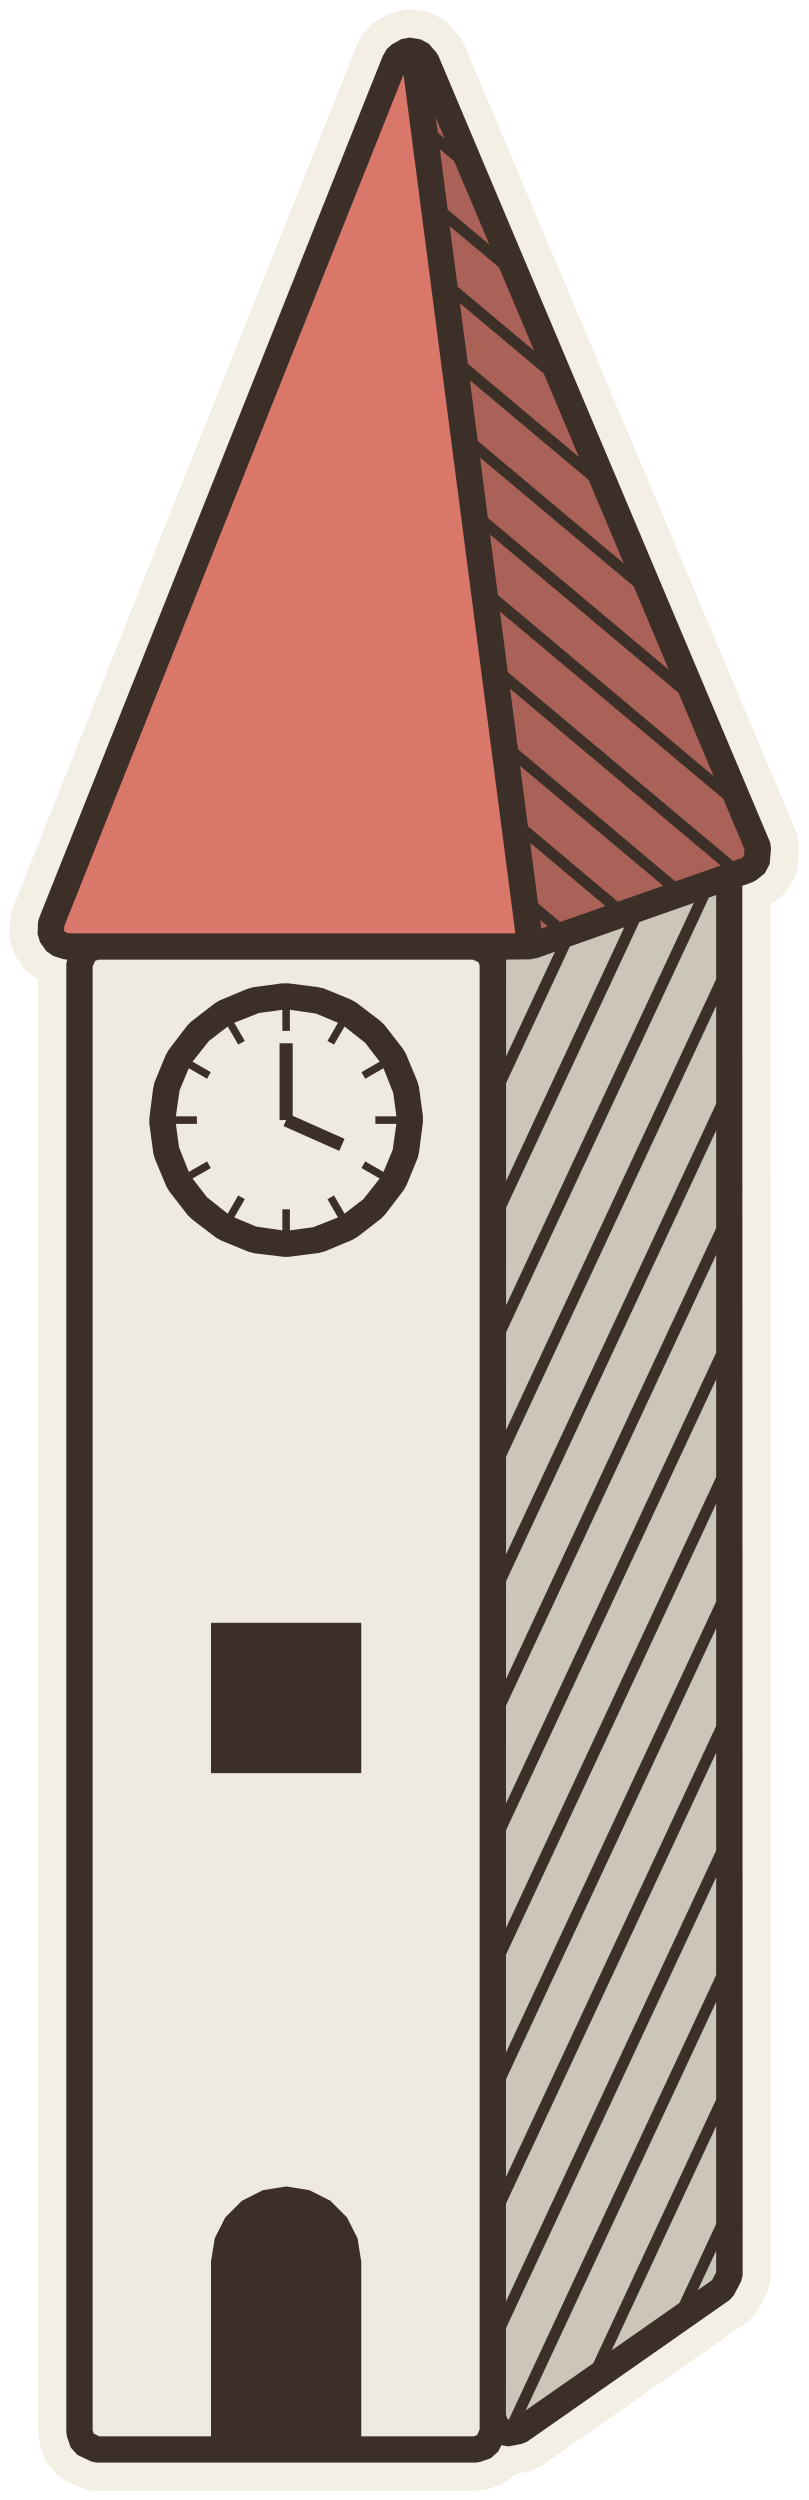
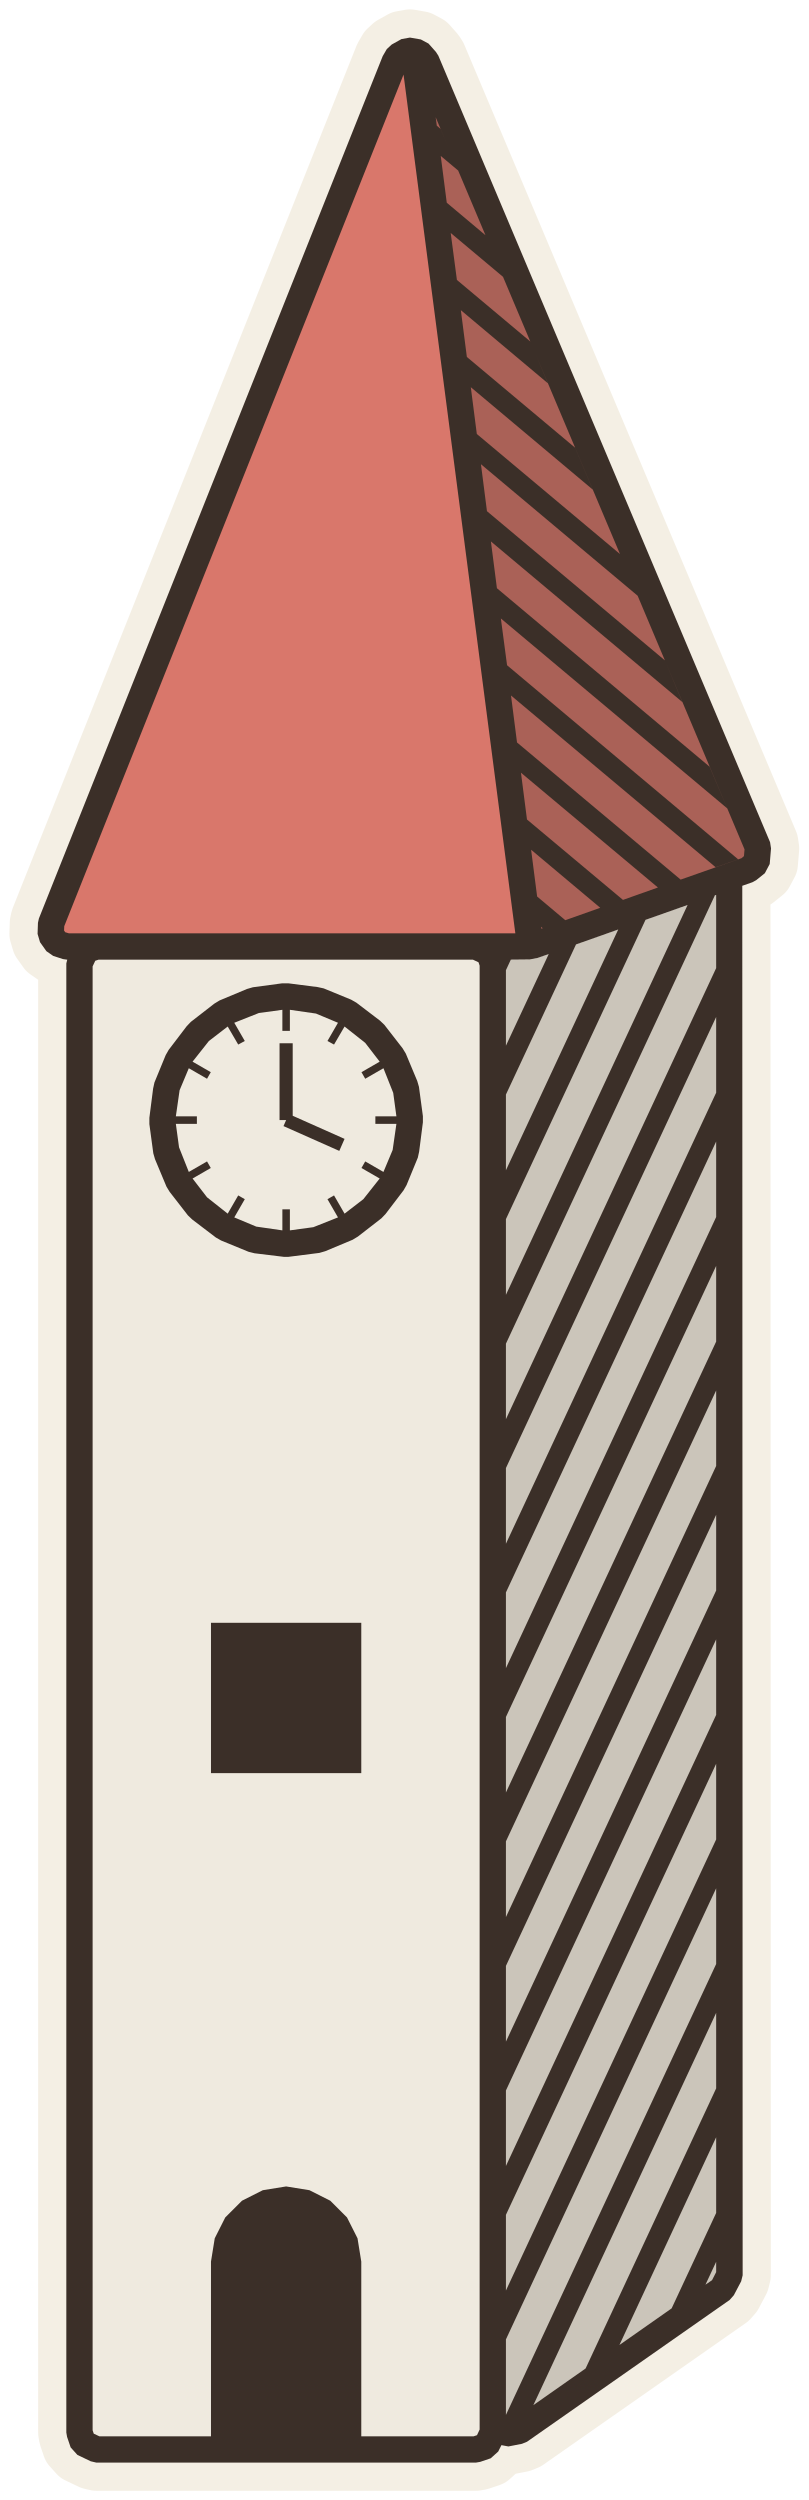
<svg xmlns="http://www.w3.org/2000/svg" viewBox="-15.23 -130.38 43.04 133.07" data-palette="wall:#EFEADF;roof:#D9776B;wood:#C9A97C;earth:#94744F;water:#8FB0B8;flag:#4A3B32;ink:#3B2F28;halo:#F4EFE4">
  <path data-role="sil" fill="#F4EFE4" stroke="#F4EFE4" stroke-width="3" stroke-linejoin="round" d="M10.33 0.66L10.89 0.47L11.29 0.11L11.46 -0.23L11.83 -0.16L12.55 -0.3L12.82 -0.41L23.61 -7.96L23.83 -8.21L24.22 -8.95L24.3 -9.27L24.28 -83.23L24.82 -83.42L25.02 -83.53L25.48 -83.9L25.74 -84.39L25.81 -85.22L25.76 -85.55L8.1 -127.42L7.97 -127.62L7.58 -128.06L7.17 -128.28L6.59 -128.38L6.14 -128.3L5.62 -128.01L5.36 -127.77L5.14 -127.39L-13.16 -81.49L-13.21 -81.26L-13.23 -80.67L-13.1 -80.23L-12.76 -79.75L-12.4 -79.5L-11.88 -79.33L-11.65 -79.3L-11.7 -79.1L-11.7 -0.9L-11.66 -0.67L-11.47 -0.11L-11.11 0.29L-10.4 0.63L-10.1 0.7L10.1 0.7Z" />
  <path data-role="wall" fill="#EFEADF" d="M10.66 -0.19L11 -0.9L11 -79.1L10.93 -79.3L-10.9 -79.3L-11 -79.1L-11 -0.9L-10.81 -0.34L-10.1 0L10.1 0ZM0.21 -63.48L-0.21 -63.48L-1.77 -63.69L-2.08 -63.78L-3.54 -64.39L-3.82 -64.56L-5.07 -65.53L-5.29 -65.76L-6.25 -67.02L-6.41 -67.3L-7.01 -68.76L-7.08 -69.08L-7.28 -70.64L-7.28 -70.97L-7.07 -72.53L-6.98 -72.84L-6.37 -74.3L-6.2 -74.58L-5.23 -75.83L-5 -76.05L-3.74 -77.01L-3.46 -77.17L-2 -77.77L-1.68 -77.84L-0.12 -78.04L0.21 -78.04L1.77 -77.83L2.08 -77.74L3.54 -77.13L3.82 -76.96L5.07 -75.99L5.29 -75.76L6.25 -74.5L6.41 -74.22L7.01 -72.76L7.08 -72.44L7.28 -70.88L7.28 -70.55L7.07 -68.99L6.98 -68.68L6.37 -67.22L6.2 -66.94L5.23 -65.69L5 -65.47L3.74 -64.51L3.46 -64.35L2 -63.75L1.68 -63.67ZM1.59 -64.37L1.81 -64.43L3.19 -65L3.4 -65.12L4.57 -66.02L4.74 -66.19L5.64 -67.36L5.76 -67.57L6.33 -68.94L6.39 -69.17L6.58 -70.64L6.58 -70.88L6.39 -72.35L6.33 -72.58L5.76 -73.95L5.64 -74.16L4.74 -75.33L4.57 -75.5L3.4 -76.4L3.19 -76.52L1.81 -77.09L1.59 -77.15L0.12 -77.34L-0.12 -77.34L-1.59 -77.15L-1.81 -77.09L-3.19 -76.52L-3.4 -76.4L-4.57 -75.5L-4.74 -75.33L-5.64 -74.16L-5.76 -73.95L-6.33 -72.58L-6.39 -72.35L-6.58 -70.88L-6.58 -70.64L-6.39 -69.17L-6.33 -68.94L-5.76 -67.57L-5.64 -67.36L-4.74 -66.19L-4.57 -66.02L-3.4 -65.12L-3.19 -65L-1.81 -64.43L-1.59 -64.37L-0.12 -64.18L0.12 -64.18Z" />
  <path data-role="wall-shade" fill="#cbc5ba" d="M12.41 -0.99L23.21 -8.53L23.59 -9.27L23.59 -82.99L13.26 -79.36L12.85 -79.3L11.67 -79.3L11.7 -79.1L11.69 -0.85Z" />
  <path data-role="roof" fill="#D9776B" d="M5.96 -127.4L5.79 -127.13L-12.51 -81.23L-12.53 -80.64L-12.19 -80.16L-11.67 -80L12.85 -80L13 -80.03L6.8 -127.63L6.47 -127.69Z" />
  <path data-role="roof-shade" fill="#aa6157" d="M13.14 -80.05L24.58 -84.08L25.05 -84.45L25.11 -85.28L7.45 -127.15L7.06 -127.59L6.8 -127.63L13 -80.03Z" />
-   <path data-role="ink" fill="#3B2F28" d="M10.3 -78.98L10.3 -1.06L10.16 -0.76L9.98 -0.7L4 -0.7L4 -10L3.8 -11.24L3.24 -12.35L2.35 -13.24L1.24 -13.8L0 -14L-1.24 -13.8L-2.35 -13.24L-3.24 -12.35L-3.8 -11.24L-4 -10L-4 -0.7L-9.94 -0.7L-10.24 -0.84L-10.3 -1.02L-10.3 -78.94L-10.16 -79.24L-9.98 -79.3L-11.65 -79.3L-11.7 -79.1L-11.7 -0.9L-11.66 -0.67L-11.47 -0.11L-11.11 0.29L-10.4 0.63L-10.1 0.7L10.1 0.7L10.33 0.66L10.89 0.47L11.29 0.11L11.46 -0.23L11.83 -0.16L12.55 -0.3L12.82 -0.41L23.61 -7.96L23.83 -8.21L24.22 -8.95L24.3 -9.27L24.28 -83.23L22.89 -82.75L22.89 -78.26L11.7 -54.25L11.7 -52.83L22.89 -76.84L22.89 -71.63L11.7 -47.63L11.7 -46.2L22.89 -70.21L22.89 -65.01L11.7 -41L11.7 -39.58L22.89 -63.59L22.89 -58.38L11.7 -34.38L11.7 -32.95L22.89 -56.96L22.89 -51.76L11.7 -27.75L11.7 -26.33L22.89 -50.34L22.89 -45.13L11.7 -21.12L11.7 -19.7L22.89 -43.71L22.89 -38.51L11.7 -14.5L11.7 -13.08L22.89 -37.09L22.89 -31.88L11.7 -7.87L11.7 -6.45L22.89 -30.46L22.89 -25.25L11.86 -1.6L12.14 -1.65L12.75 -2.08L22.89 -23.83L22.89 -18.63L16.35 -4.59L17.33 -5.28L22.89 -17.21L22.89 -12L20.93 -7.79L21.91 -8.48L22.89 -10.58L22.89 -9.44L22.67 -9.01L12.14 -1.65L11.83 -1.59L11.78 -1.63L11.7 -1.84L11.71 -79.3L12.96 -79.31L13.38 -79.39L14.31 -79.72L11.7 -74.13L11.7 -72.71L15.1 -80L18 -81.02L11.7 -67.5L11.7 -66.08L18.8 -81.3L21.7 -82.32L11.7 -60.88L11.7 -59.45L22.5 -82.6L24.82 -83.42L25.02 -83.53L25.48 -83.9L25.74 -84.39L25.81 -85.22L25.76 -85.55L8.1 -127.42L7.97 -127.62L7.58 -128.06L7.17 -128.28L6.59 -128.38L6.14 -128.3L5.62 -128.01L5.36 -127.77L5.14 -127.39L-13.16 -81.49L-13.21 -81.26L-13.23 -80.67L-13.1 -80.23L-12.76 -79.75L-12.4 -79.5L-11.88 -79.33L-11.67 -79.3L9.94 -79.3L10.24 -79.16ZM10.2 -106.91L9.78 -110.14L16.11 -104.83L15.6 -106.04L9.67 -111.02L9.25 -114.24L13.72 -110.49L13.21 -111.7L9.13 -115.12L8.71 -118.34L11.34 -116.14L10.82 -117.36L8.6 -119.22L8.18 -122.44L8.95 -121.8L8.44 -123.01L8.07 -123.32L7.96 -124.14L17.98 -100.38ZM-11.56 -80.7L-11.76 -80.76L-11.82 -80.85L-11.81 -81.08L6.25 -126.41L12.2 -80.7ZM11.27 -98.71L10.85 -101.93L20.88 -93.51L20.37 -94.73L10.74 -102.81L10.32 -106.03L18.5 -99.17L22.75 -89.07ZM11.8 -94.6L11.38 -97.83L23.27 -87.86L24.4 -85.17L24.37 -84.81L24.24 -84.7L23.79 -84.55ZM13.58 -80.95L13.52 -81.41L13.93 -81.07L14.59 -81.3L13.41 -82.29L12.99 -85.52L17 -82.15L17.66 -82.38L12.87 -86.4L12.45 -89.62L20.07 -83.23L20.72 -83.46L12.34 -90.5L11.92 -93.72L23.13 -84.31ZM0.12 -63.48L1.77 -63.69L2.08 -63.78L3.54 -64.39L3.82 -64.56L5.07 -65.53L5.29 -65.76L6.25 -67.02L6.41 -67.3L7.01 -68.76L7.08 -69.08L7.28 -70.64L7.28 -70.97L7.07 -72.53L6.98 -72.84L6.37 -74.3L6.2 -74.58L5.23 -75.83L5 -76.05L3.74 -77.01L3.46 -77.17L2 -77.77L1.68 -77.84L0.12 -78.04L-0.21 -78.04L-1.77 -77.83L-2.08 -77.74L-3.54 -77.13L-3.82 -76.96L-5.07 -75.99L-5.29 -75.76L-6.25 -74.5L-6.41 -74.22L-7.01 -72.76L-7.08 -72.44L-7.28 -70.88L-7.28 -70.55L-7.07 -68.99L-6.98 -68.68L-6.37 -67.22L-6.2 -66.94L-5.23 -65.69L-5 -65.47L-3.74 -64.51L-3.46 -64.35L-2 -63.75L-1.68 -63.67L-0.12 -63.48ZM0.2 -64.89L0.2 -66.01L-0.2 -66.01L-0.2 -64.89L-1.59 -65.09L-2.76 -65.58L-2.2 -66.55L-2.55 -66.75L-3.11 -65.78L-4.21 -66.65L-4.98 -67.65L-4.01 -68.21L-4.21 -68.56L-5.18 -68L-5.7 -69.31L-5.87 -70.56L-4.75 -70.56L-4.75 -70.96L-5.87 -70.96L-5.67 -72.35L-5.18 -73.52L-4.21 -72.96L-4.01 -73.31L-4.98 -73.87L-4.11 -74.97L-3.11 -75.74L-2.55 -74.78L-2.2 -74.97L-2.76 -75.94L-1.45 -76.46L-0.2 -76.63L-0.2 -75.51L0.2 -75.51L0.2 -76.63L1.59 -76.43L2.76 -75.94L2.2 -74.97L2.55 -74.78L3.11 -75.74L4.21 -74.87L4.98 -73.87L4.01 -73.31L4.21 -72.96L5.18 -73.52L5.7 -72.21L5.87 -70.96L4.75 -70.96L4.75 -70.56L5.87 -70.56L5.67 -69.17L5.18 -68L4.21 -68.56L4.01 -68.21L4.98 -67.65L4.11 -66.55L3.11 -65.78L2.55 -66.75L2.2 -66.55L2.76 -65.58L1.45 -65.06ZM3.11 -69.76L0.35 -70.99L0.35 -74.85L-0.35 -74.85L-0.35 -70.76L0 -70.76L-0.14 -70.44L2.83 -69.12ZM4 -44L-4 -44L-4 -36L4 -36Z" />
+   <path data-role="ink" fill="#3B2F28" d="M10.3 -78.98L10.3 -1.06L10.16 -0.76L9.98 -0.7L4 -0.7L4 -10L3.8 -11.24L3.24 -12.35L2.35 -13.24L1.24 -13.8L0 -14L-1.24 -13.8L-2.35 -13.24L-3.24 -12.35L-3.8 -11.24L-4 -10L-4 -0.7L-9.94 -0.7L-10.24 -0.84L-10.3 -1.02L-10.3 -78.94L-10.16 -79.24L-9.98 -79.3L-11.65 -79.3L-11.7 -79.1L-11.7 -0.9L-11.66 -0.67L-11.47 -0.11L-11.11 0.29L-10.4 0.63L-10.1 0.7L10.1 0.7L10.33 0.66L10.89 0.47L11.29 0.11L11.46 -0.23L11.83 -0.16L12.55 -0.3L12.82 -0.41L23.61 -7.96L23.83 -8.21L24.22 -8.95L24.3 -9.27L24.28 -83.23L22.89 -82.75L22.89 -78.85L11.7 -54.84L11.7 -52.24L22.89 -76.25L22.89 -72.22L11.7 -48.21L11.7 -45.62L22.89 -69.62L22.89 -65.6L11.7 -41.59L11.7 -38.99L22.89 -63L22.89 -58.97L11.7 -34.97L11.7 -32.37L22.89 -56.37L22.89 -52.35L11.7 -28.34L11.7 -25.74L22.89 -49.75L22.89 -45.72L11.7 -21.71L11.7 -19.11L22.89 -43.12L22.89 -39.1L11.7 -15.09L11.7 -12.49L22.89 -36.5L22.89 -32.47L11.7 -8.46L11.7 -5.86L22.89 -29.87L22.89 -25.84L11.7 -1.84L11.7 -78.74L11.96 -79.3L12.96 -79.31L13.38 -79.39L13.98 -79.6L11.7 -74.72L11.7 -72.12L15.43 -80.11L21.37 -82.21L11.7 -61.46L11.7 -58.86L22.82 -82.72L24.82 -83.42L25.02 -83.53L25.48 -83.9L25.74 -84.39L25.81 -85.22L25.76 -85.55L8.1 -127.42L7.97 -127.62L7.58 -128.06L7.17 -128.28L6.59 -128.38L6.14 -128.3L5.62 -128.01L5.36 -127.77L5.14 -127.39L-13.16 -81.49L-13.21 -81.26L-13.23 -80.67L-13.1 -80.23L-12.76 -79.75L-12.4 -79.5L-11.88 -79.33L-11.67 -79.3L9.94 -79.3L10.24 -79.16ZM10.15 -107.28L9.83 -109.77L16.32 -104.32L15.38 -106.55L9.62 -111.38L9.3 -113.87L13.93 -109.98L13 -112.2L9.09 -115.48L8.76 -117.98L11.55 -115.64L10.61 -117.86L8.55 -119.59L8.23 -122.08L9.16 -121.3L8.22 -123.52L8.02 -123.69L7.96 -124.14L17.77 -100.89ZM-11.56 -80.7L-11.76 -80.76L-11.82 -80.85L-11.81 -81.08L6.25 -126.41L12.2 -80.7ZM12.29 -90.86L11.97 -93.36L22.86 -84.22L24.06 -84.64L11.76 -94.97L11.43 -97.46L23.48 -87.35L22.54 -89.57L11.22 -99.07L10.9 -101.56L21.09 -93.01L20.16 -95.23L10.69 -103.17L10.37 -105.67L18.71 -98.67L24.4 -85.17L24.37 -84.81L24.24 -84.7L21 -83.56ZM12.82 -86.76L12.5 -89.25L19.79 -83.14L17.93 -82.48ZM14.86 -81.4L13.36 -82.66L13.04 -85.15L16.72 -82.06ZM19.13 -81.42L17.68 -80.91L11.7 -68.09L11.7 -65.49ZM13.58 -80.95L13.57 -81.05L13.66 -80.97ZM0.12 -63.48L1.77 -63.69L2.08 -63.78L3.54 -64.39L3.82 -64.56L5.07 -65.53L5.29 -65.76L6.25 -67.02L6.41 -67.3L7.01 -68.76L7.08 -69.08L7.28 -70.64L7.28 -70.97L7.07 -72.53L6.98 -72.84L6.37 -74.3L6.2 -74.58L5.23 -75.83L5 -76.05L3.74 -77.01L3.46 -77.17L2 -77.77L1.68 -77.84L0.12 -78.04L-0.21 -78.04L-1.77 -77.83L-2.08 -77.74L-3.54 -77.13L-3.82 -76.96L-5.07 -75.99L-5.29 -75.76L-6.25 -74.5L-6.41 -74.22L-7.01 -72.76L-7.08 -72.44L-7.28 -70.88L-7.28 -70.55L-7.07 -68.99L-6.98 -68.68L-6.37 -67.22L-6.2 -66.94L-5.23 -65.69L-5 -65.47L-3.74 -64.51L-3.46 -64.35L-2 -63.75L-1.68 -63.67L-0.12 -63.48ZM0.2 -64.89L0.2 -66.01L-0.2 -66.01L-0.2 -64.89L-1.59 -65.09L-2.76 -65.58L-2.2 -66.55L-2.55 -66.75L-3.11 -65.78L-4.21 -66.65L-4.98 -67.65L-4.01 -68.21L-4.21 -68.56L-5.18 -68L-5.7 -69.31L-5.87 -70.56L-4.75 -70.56L-4.75 -70.96L-5.87 -70.96L-5.67 -72.35L-5.18 -73.52L-4.21 -72.96L-4.01 -73.31L-4.98 -73.87L-4.11 -74.97L-3.11 -75.74L-2.55 -74.78L-2.2 -74.97L-2.76 -75.94L-1.45 -76.46L-0.2 -76.63L-0.2 -75.51L0.2 -75.51L0.2 -76.63L1.59 -76.43L2.76 -75.94L2.2 -74.97L2.55 -74.78L3.11 -75.74L4.21 -74.87L4.98 -73.87L4.01 -73.31L4.21 -72.96L5.18 -73.52L5.7 -72.21L5.87 -70.96L4.75 -70.96L4.75 -70.56L5.87 -70.56L5.67 -69.17L5.18 -68L4.21 -68.56L4.01 -68.21L4.98 -67.65L4.11 -66.55L3.11 -65.78L2.55 -66.75L2.2 -66.55L2.76 -65.58L1.45 -65.06ZM3.11 -69.76L0.35 -70.99L0.35 -74.85L-0.35 -74.85L-0.35 -70.76L0 -70.76L-0.14 -70.44L2.83 -69.12ZM4 -44L-4 -44L-4 -36L4 -36ZM22.89 -23.24L22.89 -19.22L15.94 -4.31L13.16 -2.36ZM17.74 -5.56L22.89 -16.62L22.89 -12.59L20.52 -7.51ZM22.67 -9.01L22.32 -8.77L22.89 -9.99L22.89 -9.44Z" />
</svg>
